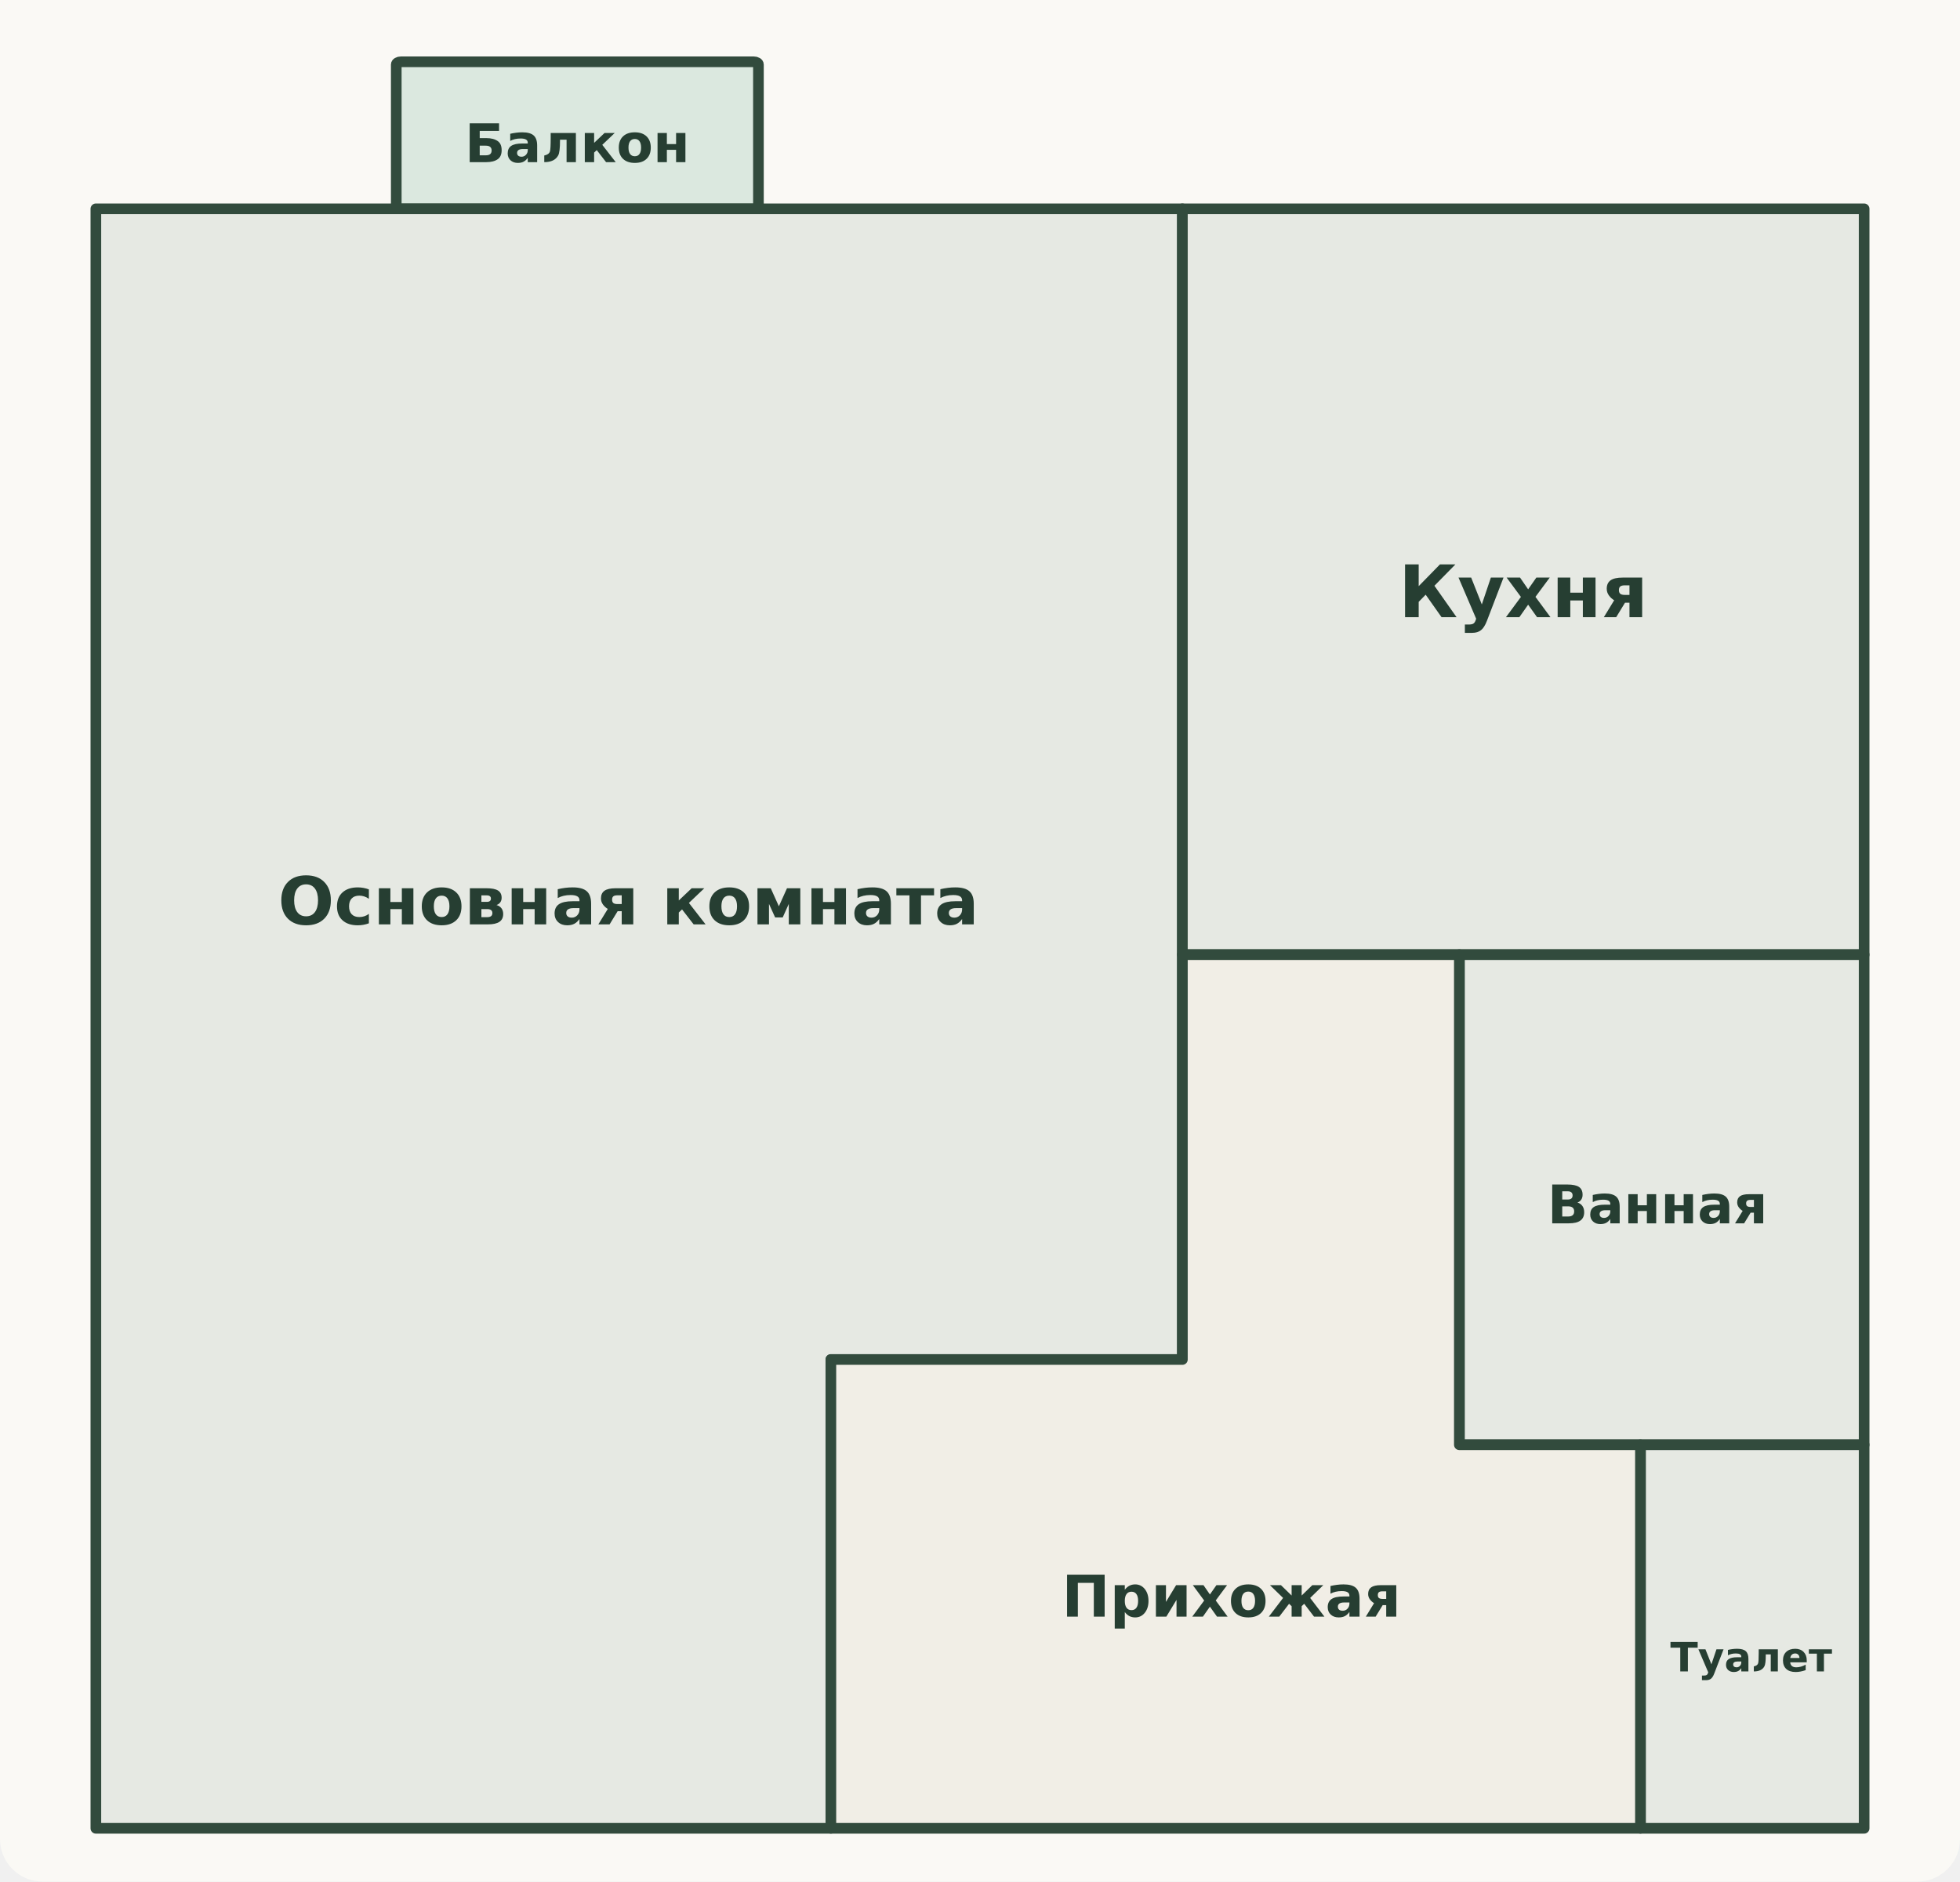
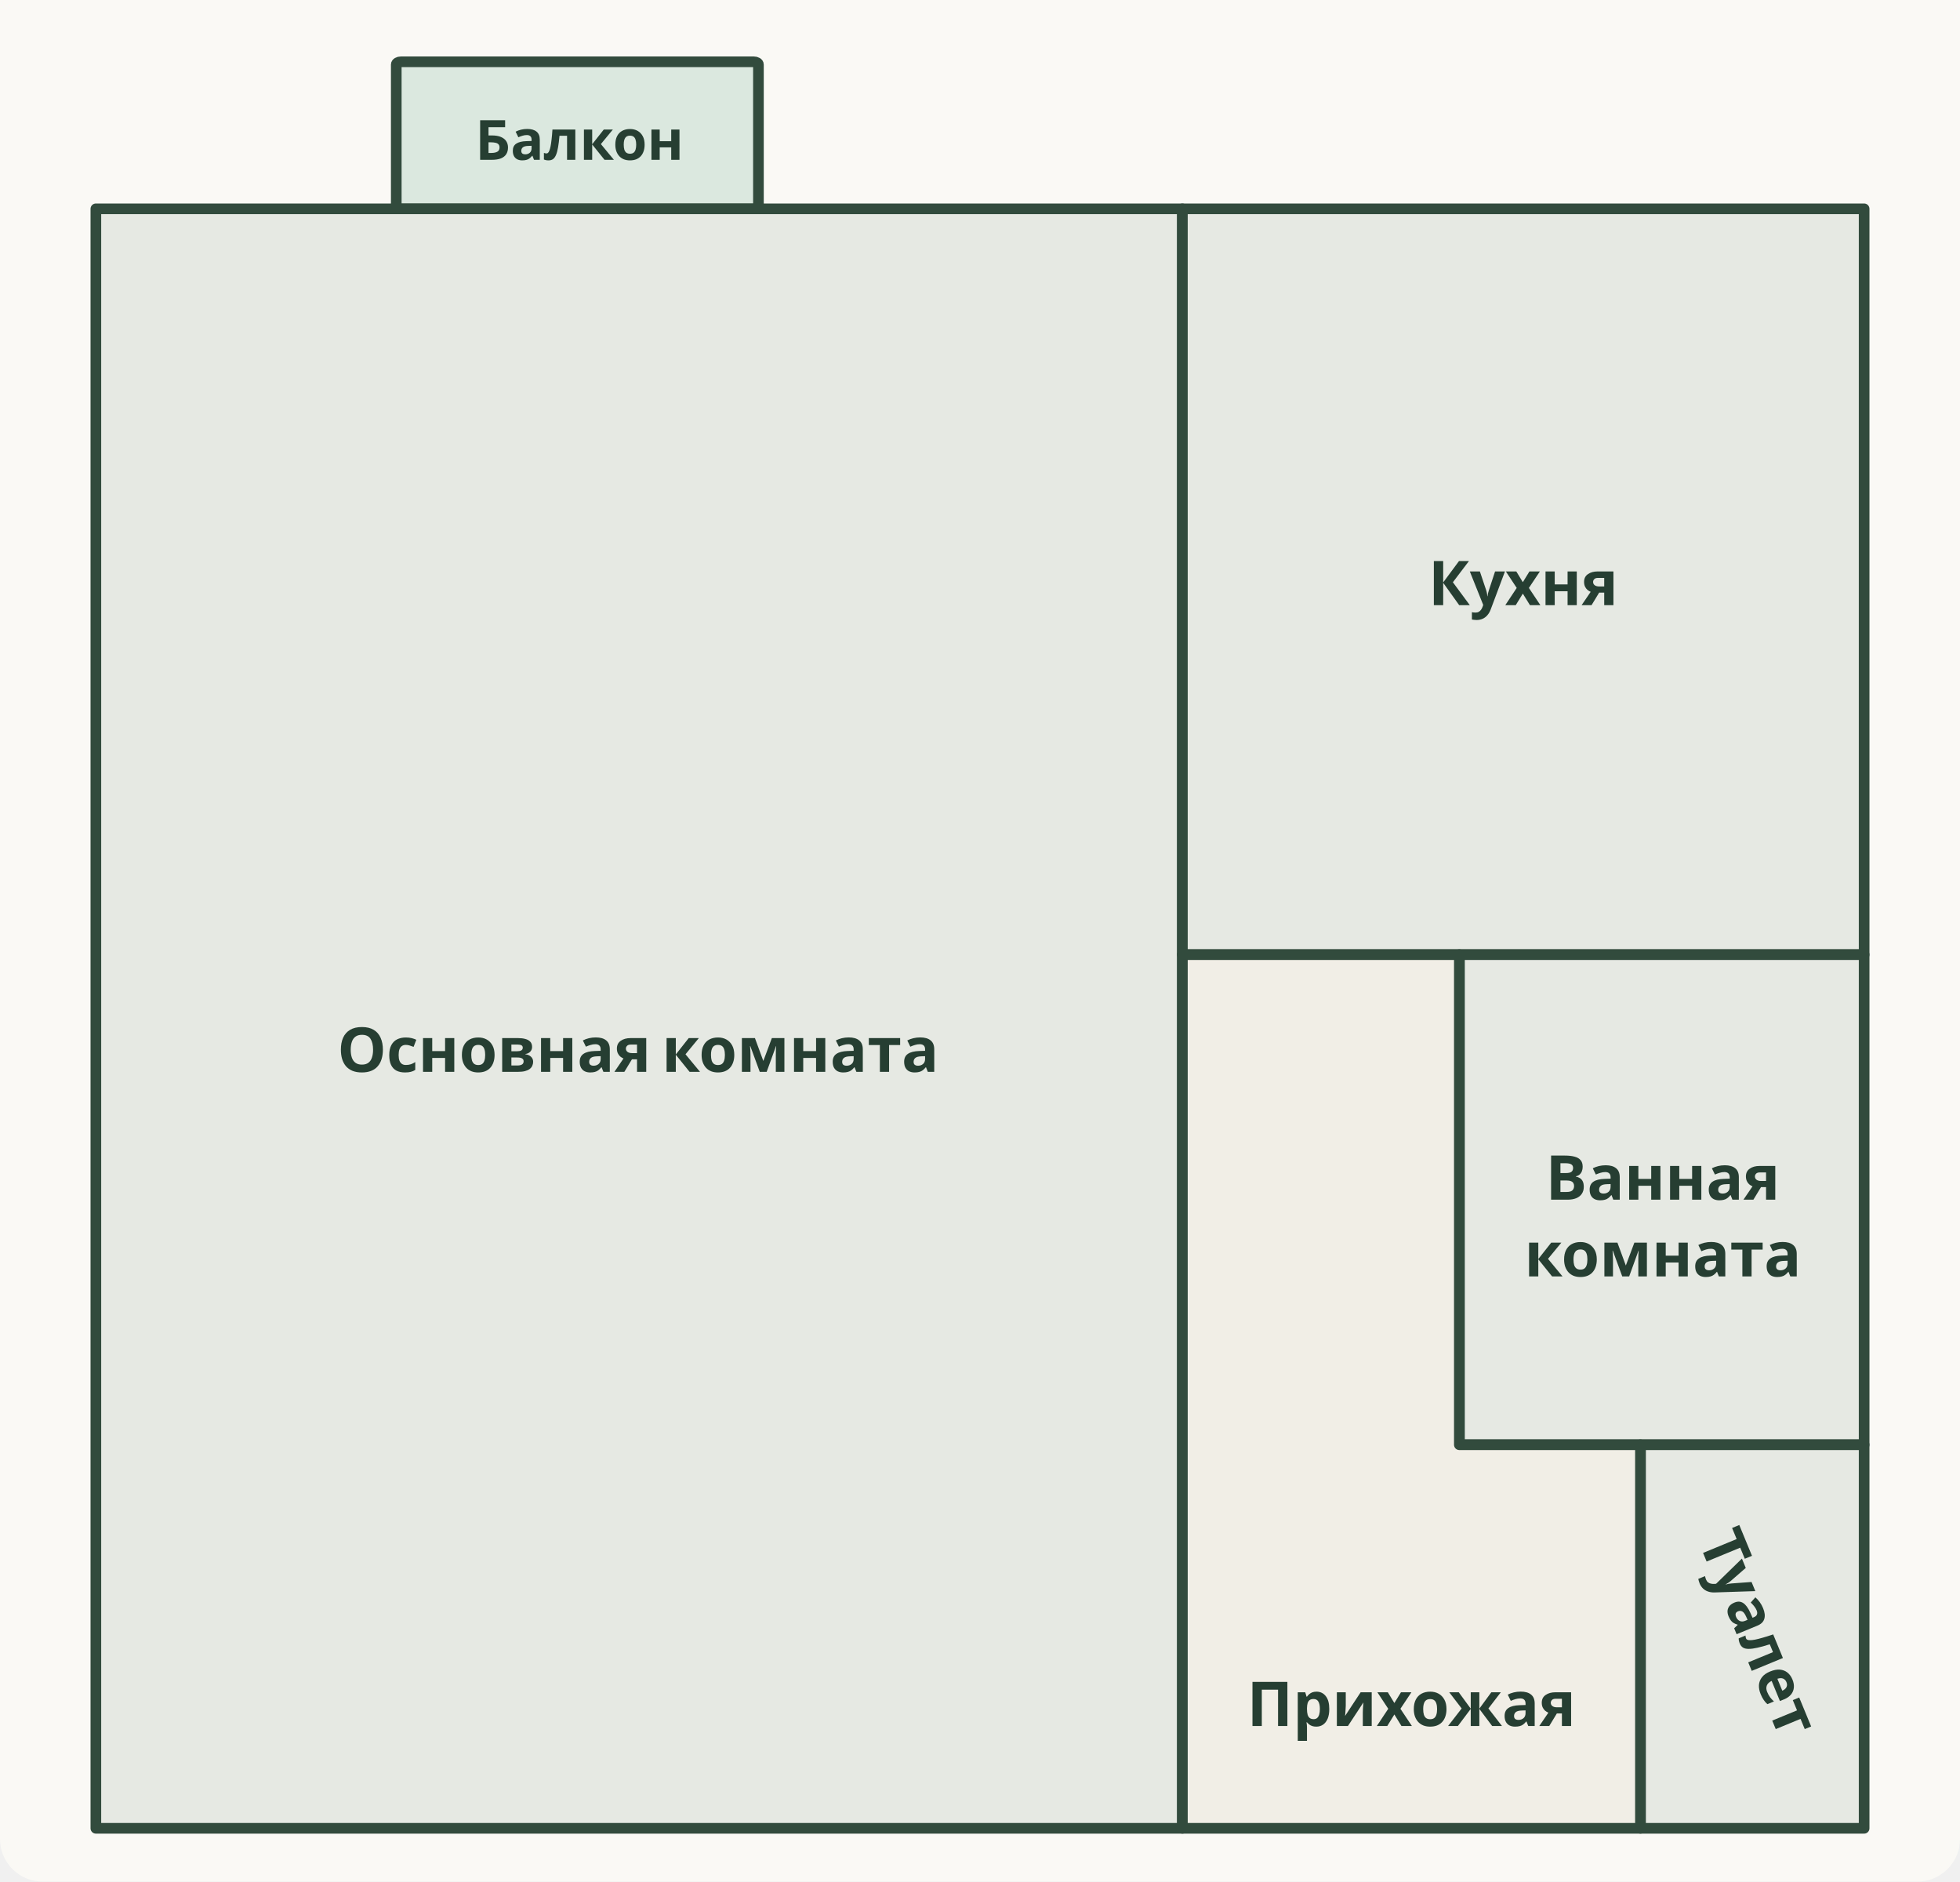
<svg xmlns="http://www.w3.org/2000/svg" width="920" height="883" viewBox="0 0 920 883" fill="none">
  <g clip-path="url(#clip0_58_666)">
    <path d="M900 -97H20C8.954 -97 0 -88.046 0 -77V863C0 874.046 8.954 883 20 883H900C911.046 883 920 874.046 920 863V-77C920 -88.046 911.046 -97 900 -97Z" fill="#FAF9F5" />
    <path d="M353.83 29H188.17C186.972 29 186 29.579 186 30.294V96.706C186 97.421 186.972 98 188.17 98H353.83C355.028 98 356 97.421 356 96.706V30.294C356 29.579 355.028 29 353.83 29Z" fill="#DBE8DF" stroke-width="5" stroke-linejoin="round" stroke="#324B3D" />
-     <path d="M45 98H555V638H390V858H45V98Z" fill="#E6E9E3" stroke-width="5" stroke-linejoin="round" stroke="#324B3D" />
+     <path d="M45 98H555V638V858C470 858 501 858 390 858H45V98Z" fill="#E6E9E3" stroke-width="5" stroke-linejoin="round" stroke="#324B3D" />
    <path d="M875 98H555V448H875V98Z" fill="#E6E9E3" stroke-width="5" stroke-linejoin="round" stroke="#324B3D" />
    <path d="M875 448H685V678H875V448Z" fill="#E6E9E3" stroke-width="5" stroke-linejoin="round" stroke="#324B3D" />
    <path d="M875 678H770V858H875V678Z" fill="#E6E9E3" stroke-width="5" stroke-linejoin="round" stroke="#324B3D" />
-     <path d="M390 858V638H555V448H685V678H770V858H390Z" fill="#F1EEE6" stroke-width="5" stroke-linejoin="round" stroke="#324B3D" />
-     <text x="271" y="69" text-anchor="middle" dominant-baseline="middle" font-family="DejaVu Sans, Arial, sans-serif" font-size="25" font-weight="600" fill="#263E32">Балкон</text>
-     <text x="295" y="425" text-anchor="middle" dominant-baseline="middle" font-family="DejaVu Sans, Arial, sans-serif" font-size="31" font-weight="600" fill="#263E32">Основная комната</text>
-     <text x="715" y="280" text-anchor="middle" dominant-baseline="middle" font-family="DejaVu Sans, Arial, sans-serif" font-size="34" font-weight="600" fill="#263E32">Кухня</text>
-     <text x="778" y="567" text-anchor="middle" dominant-baseline="middle" font-family="DejaVu Sans, Arial, sans-serif" font-size="25" font-weight="600" fill="#263E32">Ванная</text>
-     <text x="822" y="779" text-anchor="middle" dominant-baseline="middle" font-family="DejaVu Sans, Arial, sans-serif" font-size="19" font-weight="600" fill="#263E32">Туалет</text>
-     <text x="578" y="751" text-anchor="middle" dominant-baseline="middle" font-family="DejaVu Sans, Arial, sans-serif" font-size="27" font-weight="600" fill="#263E32">Прихожая</text>
+     <path d="M555 858V664V638V448H685V678H770V858H555Z" fill="#F1EEE6" stroke-width="5" stroke-linejoin="round" stroke="#324B3D" />
+     <path d="M225.374 75V56.436H237.1V59.686H229.3V63.56H230.86C232.611 63.56 234.041 63.803 235.15 64.288C236.277 64.773 237.109 65.441 237.646 66.29C238.184 67.139 238.452 68.11 238.452 69.202C238.452 70.415 238.184 71.455 237.646 72.322C237.109 73.189 236.277 73.856 235.15 74.324C234.024 74.775 232.568 75 230.782 75H225.374ZM230.626 71.776C231.822 71.776 232.758 71.585 233.434 71.204C234.128 70.823 234.474 70.155 234.474 69.202C234.474 68.543 234.301 68.041 233.954 67.694C233.625 67.347 233.148 67.113 232.524 66.992C231.918 66.853 231.181 66.784 230.314 66.784H229.3V71.776H230.626ZM247.466 60.518C249.373 60.518 250.829 60.934 251.834 61.766C252.857 62.581 253.368 63.837 253.368 65.536V75H250.664L249.91 73.076H249.806C249.408 73.579 248.992 73.995 248.558 74.324C248.142 74.653 247.657 74.887 247.102 75.026C246.565 75.182 245.898 75.26 245.1 75.26C244.268 75.26 243.514 75.104 242.838 74.792C242.18 74.463 241.66 73.969 241.278 73.31C240.897 72.634 240.706 71.785 240.706 70.762C240.706 69.254 241.235 68.145 242.292 67.434C243.35 66.706 244.936 66.307 247.05 66.238L249.52 66.16V65.536C249.52 64.791 249.321 64.245 248.922 63.898C248.541 63.551 248.004 63.378 247.31 63.378C246.617 63.378 245.941 63.482 245.282 63.69C244.624 63.881 243.965 64.123 243.306 64.418L242.032 61.792C242.795 61.393 243.636 61.081 244.554 60.856C245.49 60.631 246.461 60.518 247.466 60.518ZM248.012 68.474C246.764 68.509 245.898 68.734 245.412 69.15C244.927 69.566 244.684 70.112 244.684 70.788C244.684 71.377 244.858 71.802 245.204 72.062C245.551 72.305 246.002 72.426 246.556 72.426C247.388 72.426 248.09 72.183 248.662 71.698C249.234 71.195 249.52 70.493 249.52 69.592V68.422L248.012 68.474ZM270.048 75H266.174V63.716H262.612C262.438 65.796 262.222 67.573 261.962 69.046C261.719 70.502 261.407 71.689 261.026 72.608C260.662 73.527 260.194 74.203 259.622 74.636C259.05 75.052 258.348 75.26 257.516 75.26C257.065 75.26 256.658 75.225 256.294 75.156C255.93 75.087 255.6 74.983 255.306 74.844V71.75C255.496 71.819 255.696 71.88 255.904 71.932C256.112 71.984 256.328 72.01 256.554 72.01C256.796 72.01 257.022 71.915 257.23 71.724C257.455 71.533 257.663 71.195 257.854 70.71C258.062 70.225 258.252 69.557 258.426 68.708C258.599 67.859 258.755 66.793 258.894 65.51C259.05 64.21 259.188 62.641 259.31 60.804H270.048V75ZM283.399 60.804H287.663L282.047 67.616L288.157 75H283.763L277.965 67.798V75H274.091V60.804H277.965V67.694L283.399 60.804ZM302.577 67.876C302.577 69.055 302.413 70.103 302.083 71.022C301.771 71.941 301.312 72.721 300.705 73.362C300.116 73.986 299.397 74.463 298.547 74.792C297.698 75.104 296.736 75.26 295.661 75.26C294.673 75.26 293.755 75.104 292.905 74.792C292.073 74.463 291.354 73.986 290.747 73.362C290.141 72.721 289.664 71.941 289.317 71.022C288.988 70.103 288.823 69.055 288.823 67.876C288.823 66.299 289.101 64.973 289.655 63.898C290.21 62.806 291.007 61.974 292.047 61.402C293.087 60.83 294.318 60.544 295.739 60.544C297.074 60.544 298.253 60.83 299.275 61.402C300.298 61.974 301.104 62.806 301.693 63.898C302.283 64.973 302.577 66.299 302.577 67.876ZM292.775 67.876C292.775 68.812 292.871 69.601 293.061 70.242C293.269 70.866 293.59 71.343 294.023 71.672C294.457 71.984 295.02 72.14 295.713 72.14C296.407 72.14 296.961 71.984 297.377 71.672C297.811 71.343 298.123 70.866 298.313 70.242C298.521 69.601 298.625 68.812 298.625 67.876C298.625 66.94 298.521 66.16 298.313 65.536C298.123 64.912 297.811 64.444 297.377 64.132C296.944 63.82 296.381 63.664 295.687 63.664C294.665 63.664 293.919 64.019 293.451 64.73C293.001 65.423 292.775 66.472 292.775 67.876ZM309.653 60.804V66.264H315.061V60.804H318.935V75H315.061V69.15H309.653V75H305.779V60.804H309.653Z" fill="#263E32" />
+     <path d="M179.725 492.618C179.725 494.223 179.522 495.682 179.116 496.997C178.73 498.292 178.13 499.414 177.318 500.361C176.526 501.308 175.501 502.033 174.244 502.536C173.007 503.039 171.547 503.29 169.865 503.29C168.183 503.29 166.714 503.039 165.457 502.536C164.22 502.014 163.195 501.289 162.383 500.361C161.591 499.414 160.991 498.283 160.585 496.968C160.199 495.653 160.005 494.194 160.005 492.589C160.005 490.443 160.353 488.577 161.049 486.992C161.765 485.407 162.847 484.179 164.297 483.309C165.767 482.42 167.632 481.975 169.894 481.975C172.137 481.975 173.983 482.42 175.433 483.309C176.883 484.179 177.956 485.416 178.652 487.021C179.368 488.606 179.725 490.472 179.725 492.618ZM164.616 492.618C164.616 494.068 164.8 495.315 165.167 496.359C165.535 497.403 166.105 498.205 166.878 498.766C167.652 499.327 168.647 499.607 169.865 499.607C171.122 499.607 172.127 499.327 172.881 498.766C173.655 498.205 174.215 497.403 174.563 496.359C174.931 495.315 175.114 494.068 175.114 492.618C175.114 490.433 174.708 488.722 173.896 487.485C173.084 486.248 171.75 485.629 169.894 485.629C168.657 485.629 167.652 485.909 166.878 486.47C166.105 487.031 165.535 487.833 165.167 488.877C164.8 489.921 164.616 491.168 164.616 492.618ZM190.104 503.29C188.538 503.29 187.204 503.01 186.102 502.449C185 501.869 184.159 500.98 183.579 499.781C182.999 498.582 182.709 497.045 182.709 495.17C182.709 493.237 183.038 491.661 183.695 490.443C184.353 489.225 185.261 488.326 186.421 487.746C187.601 487.166 188.954 486.876 190.481 486.876C191.564 486.876 192.502 486.982 193.294 487.195C194.106 487.408 194.812 487.659 195.411 487.949L194.135 491.284C193.459 491.013 192.821 490.791 192.221 490.617C191.641 490.443 191.061 490.356 190.481 490.356C189.727 490.356 189.099 490.54 188.596 490.907C188.094 491.255 187.717 491.787 187.465 492.502C187.233 493.198 187.117 494.078 187.117 495.141C187.117 496.185 187.243 497.055 187.494 497.751C187.765 498.428 188.152 498.94 188.654 499.288C189.157 499.617 189.766 499.781 190.481 499.781C191.39 499.781 192.192 499.665 192.888 499.433C193.584 499.182 194.261 498.843 194.918 498.418V502.101C194.261 502.526 193.565 502.826 192.83 503C192.115 503.193 191.206 503.29 190.104 503.29ZM202.884 487.166V493.256H208.916V487.166H213.237V503H208.916V496.475H202.884V503H198.563V487.166H202.884ZM232.148 495.054C232.148 496.369 231.964 497.538 231.597 498.563C231.249 499.588 230.737 500.458 230.06 501.173C229.403 501.869 228.6 502.401 227.653 502.768C226.706 503.116 225.633 503.29 224.434 503.29C223.332 503.29 222.307 503.116 221.36 502.768C220.432 502.401 219.63 501.869 218.953 501.173C218.276 500.458 217.745 499.588 217.358 498.563C216.991 497.538 216.807 496.369 216.807 495.054C216.807 493.295 217.116 491.816 217.735 490.617C218.354 489.399 219.243 488.471 220.403 487.833C221.563 487.195 222.936 486.876 224.521 486.876C226.01 486.876 227.324 487.195 228.465 487.833C229.606 488.471 230.505 489.399 231.162 490.617C231.819 491.816 232.148 493.295 232.148 495.054ZM221.215 495.054C221.215 496.098 221.321 496.978 221.534 497.693C221.766 498.389 222.124 498.921 222.607 499.288C223.09 499.636 223.719 499.81 224.492 499.81C225.265 499.81 225.884 499.636 226.348 499.288C226.831 498.921 227.179 498.389 227.392 497.693C227.624 496.978 227.74 496.098 227.74 495.054C227.74 494.01 227.624 493.14 227.392 492.444C227.179 491.748 226.831 491.226 226.348 490.878C225.865 490.53 225.236 490.356 224.463 490.356C223.322 490.356 222.491 490.752 221.969 491.545C221.466 492.318 221.215 493.488 221.215 495.054ZM249.755 491.313C249.755 492.164 249.484 492.889 248.943 493.488C248.421 494.087 247.638 494.474 246.594 494.648V494.764C247.696 494.899 248.576 495.276 249.233 495.895C249.91 496.514 250.248 497.306 250.248 498.273C250.248 498.95 250.113 499.578 249.842 500.158C249.591 500.738 249.185 501.241 248.624 501.666C248.063 502.091 247.338 502.42 246.449 502.652C245.579 502.884 244.516 503 243.259 503H235.719V487.166H243.259C244.496 487.166 245.598 487.301 246.565 487.572C247.551 487.823 248.324 488.249 248.885 488.848C249.465 489.447 249.755 490.269 249.755 491.313ZM245.782 498.041C245.782 497.422 245.54 496.978 245.057 496.707C244.574 496.417 243.849 496.272 242.882 496.272H240.04V500.013H242.969C243.781 500.013 244.448 499.868 244.97 499.578C245.511 499.269 245.782 498.756 245.782 498.041ZM245.376 491.661C245.376 491.158 245.183 490.791 244.796 490.559C244.409 490.327 243.839 490.211 243.085 490.211H240.04V493.343H242.592C243.501 493.343 244.187 493.217 244.651 492.966C245.134 492.695 245.376 492.26 245.376 491.661ZM258.278 487.166V493.256H264.31V487.166H268.631V503H264.31V496.475H258.278V503H253.957V487.166H258.278ZM279.654 486.847C281.781 486.847 283.405 487.311 284.526 488.239C285.667 489.148 286.237 490.549 286.237 492.444V503H283.221L282.38 500.854H282.264C281.82 501.415 281.356 501.879 280.872 502.246C280.408 502.613 279.867 502.874 279.248 503.029C278.649 503.203 277.905 503.29 277.015 503.29C276.087 503.29 275.246 503.116 274.492 502.768C273.758 502.401 273.178 501.85 272.752 501.115C272.327 500.361 272.114 499.414 272.114 498.273C272.114 496.591 272.704 495.354 273.883 494.561C275.063 493.749 276.832 493.304 279.19 493.227L281.945 493.14V492.444C281.945 491.613 281.723 491.004 281.278 490.617C280.853 490.23 280.254 490.037 279.48 490.037C278.707 490.037 277.953 490.153 277.218 490.385C276.484 490.598 275.749 490.868 275.014 491.197L273.593 488.268C274.444 487.823 275.382 487.475 276.406 487.224C277.45 486.973 278.533 486.847 279.654 486.847ZM280.263 495.721C278.871 495.76 277.905 496.011 277.363 496.475C276.822 496.939 276.551 497.548 276.551 498.302C276.551 498.959 276.745 499.433 277.131 499.723C277.518 499.994 278.021 500.129 278.639 500.129C279.567 500.129 280.35 499.858 280.988 499.317C281.626 498.756 281.945 497.973 281.945 496.968V495.663L280.263 495.721ZM293.067 503H288.398L292.661 496.736C292.12 496.504 291.608 496.195 291.124 495.808C290.66 495.402 290.283 494.89 289.993 494.271C289.703 493.652 289.558 492.918 289.558 492.067C289.558 490.482 290.158 489.273 291.356 488.442C292.555 487.591 294.092 487.166 295.967 487.166H303.333V503H299.012V497.113H296.634L293.067 503ZM293.792 492.096C293.792 492.753 294.053 493.275 294.575 493.662C295.097 494.029 295.774 494.213 296.605 494.213H299.012V490.211H296.054C295.281 490.211 294.711 490.404 294.343 490.791C293.976 491.158 293.792 491.593 293.792 492.096ZM323.274 487.166H328.03L321.766 494.764L328.581 503H323.68L317.213 494.967V503H312.892V487.166H317.213V494.851L323.274 487.166ZM344.665 495.054C344.665 496.369 344.481 497.538 344.114 498.563C343.766 499.588 343.253 500.458 342.577 501.173C341.919 501.869 341.117 502.401 340.17 502.768C339.222 503.116 338.149 503.29 336.951 503.29C335.849 503.29 334.824 503.116 333.877 502.768C332.949 502.401 332.146 501.869 331.47 501.173C330.793 500.458 330.261 499.588 329.875 498.563C329.507 497.538 329.324 496.369 329.324 495.054C329.324 493.295 329.633 491.816 330.252 490.617C330.87 489.399 331.76 488.471 332.92 487.833C334.08 487.195 335.452 486.876 337.038 486.876C338.526 486.876 339.841 487.195 340.982 487.833C342.122 488.471 343.021 489.399 343.679 490.617C344.336 491.816 344.665 493.295 344.665 495.054ZM333.732 495.054C333.732 496.098 333.838 496.978 334.051 497.693C334.283 498.389 334.64 498.921 335.124 499.288C335.607 499.636 336.235 499.81 337.009 499.81C337.782 499.81 338.401 499.636 338.865 499.288C339.348 498.921 339.696 498.389 339.909 497.693C340.141 496.978 340.257 496.098 340.257 495.054C340.257 494.01 340.141 493.14 339.909 492.444C339.696 491.748 339.348 491.226 338.865 490.878C338.381 490.53 337.753 490.356 336.98 490.356C335.839 490.356 335.008 490.752 334.486 491.545C333.983 492.318 333.732 493.488 333.732 495.054ZM368.188 487.166V503H364.157V495.228C364.157 494.455 364.166 493.701 364.186 492.966C364.224 492.231 364.273 491.555 364.331 490.936H364.244L359.865 503H356.617L352.18 490.907H352.064C352.141 491.545 352.189 492.231 352.209 492.966C352.247 493.681 352.267 494.474 352.267 495.344V503H348.236V487.166H354.355L358.299 497.896L362.301 487.166H368.188ZM377.025 487.166V493.256H383.057V487.166H387.378V503H383.057V496.475H377.025V503H372.704V487.166H377.025ZM398.402 486.847C400.528 486.847 402.152 487.311 403.274 488.239C404.414 489.148 404.985 490.549 404.985 492.444V503H401.969L401.128 500.854H401.012C400.567 501.415 400.103 501.879 399.62 502.246C399.156 502.613 398.614 502.874 397.996 503.029C397.396 503.203 396.652 503.29 395.763 503.29C394.835 503.29 393.994 503.116 393.24 502.768C392.505 502.401 391.925 501.85 391.5 501.115C391.074 500.361 390.862 499.414 390.862 498.273C390.862 496.591 391.451 495.354 392.631 494.561C393.81 493.749 395.579 493.304 397.938 493.227L400.693 493.14V492.444C400.693 491.613 400.47 491.004 400.026 490.617C399.6 490.23 399.001 490.037 398.228 490.037C397.454 490.037 396.7 490.153 395.966 490.385C395.231 490.598 394.496 490.868 393.762 491.197L392.341 488.268C393.191 487.823 394.129 487.475 395.154 487.224C396.198 486.973 397.28 486.847 398.402 486.847ZM399.011 495.721C397.619 495.76 396.652 496.011 396.111 496.475C395.569 496.939 395.299 497.548 395.299 498.302C395.299 498.959 395.492 499.433 395.879 499.723C396.265 499.994 396.768 500.129 397.387 500.129C398.315 500.129 399.098 499.858 399.736 499.317C400.374 498.756 400.693 497.973 400.693 496.968V495.663L399.011 495.721ZM422.516 490.414H417.324V503H413.004V490.414H407.813V487.166H422.516V490.414ZM431.933 486.847C434.059 486.847 435.683 487.311 436.805 488.239C437.945 489.148 438.516 490.549 438.516 492.444V503H435.5L434.659 500.854H434.543C434.098 501.415 433.634 501.879 433.151 502.246C432.687 502.613 432.145 502.874 431.527 503.029C430.927 503.203 430.183 503.29 429.294 503.29C428.366 503.29 427.525 503.116 426.771 502.768C426.036 502.401 425.456 501.85 425.031 501.115C424.605 500.361 424.393 499.414 424.393 498.273C424.393 496.591 424.982 495.354 426.162 494.561C427.341 493.749 429.11 493.304 431.469 493.227L434.224 493.14V492.444C434.224 491.613 434.001 491.004 433.557 490.617C433.131 490.23 432.532 490.037 431.759 490.037C430.985 490.037 430.231 490.153 429.497 490.385C428.762 490.598 428.027 490.868 427.293 491.197L425.872 488.268C426.722 487.823 427.66 487.475 428.685 487.224C429.729 486.973 430.811 486.847 431.933 486.847ZM432.542 495.721C431.15 495.76 430.183 496.011 429.642 496.475C429.1 496.939 428.83 497.548 428.83 498.302C428.83 498.959 429.023 499.433 429.41 499.723C429.796 499.994 430.299 500.129 430.918 500.129C431.846 500.129 432.629 499.858 433.267 499.317C433.905 498.756 434.224 497.973 434.224 496.968V495.663L432.542 495.721Z" fill="#263E32" />
+     <path d="M689.912 284H684.924L677.413 273.502V284H673.034V263.294H677.413V273.328L684.837 263.294H689.506L681.966 273.241L689.912 284ZM689.908 268.166H694.635L697.622 277.069C697.719 277.359 697.796 277.649 697.854 277.939C697.932 278.229 697.99 278.529 698.028 278.838C698.086 279.147 698.125 279.476 698.144 279.824H698.231C698.289 279.321 698.367 278.848 698.463 278.403C698.579 277.939 698.705 277.494 698.84 277.069L701.769 268.166H706.409L699.71 286.03C699.304 287.113 698.773 288.021 698.115 288.756C697.477 289.491 696.733 290.042 695.882 290.409C695.032 290.776 694.104 290.96 693.098 290.96C692.615 290.96 692.19 290.931 691.822 290.873C691.474 290.834 691.165 290.786 690.894 290.728V287.306C691.107 287.345 691.358 287.383 691.648 287.422C691.958 287.461 692.277 287.48 692.605 287.48C693.205 287.48 693.717 287.354 694.142 287.103C694.587 286.852 694.954 286.504 695.244 286.059C695.534 285.634 695.766 285.17 695.94 284.667L696.201 283.884L689.908 268.166ZM711.929 275.909L706.825 268.166H711.726L714.8 273.212L717.903 268.166H722.804L717.642 275.909L723.036 284H718.135L714.8 278.577L711.465 284H706.564L711.929 275.909ZM729.768 268.166V274.256H735.8V268.166H740.121V284H735.8V277.475H729.768V284H725.447V268.166H729.768ZM747.055 284H742.386L746.649 277.736C746.107 277.504 745.595 277.195 745.112 276.808C744.648 276.402 744.271 275.89 743.981 275.271C743.691 274.652 743.546 273.918 743.546 273.067C743.546 271.482 744.145 270.273 745.344 269.442C746.542 268.591 748.079 268.166 749.955 268.166H757.321V284H753V278.113H750.622L747.055 284ZM747.78 273.096C747.78 273.753 748.041 274.275 748.563 274.662C749.085 275.029 749.761 275.213 750.593 275.213H753V271.211H750.042C749.268 271.211 748.698 271.404 748.331 271.791C747.963 272.158 747.78 272.593 747.78 273.096Z" fill="#263E32" />
+     <path d="M734.507 542.294C736.344 542.294 737.881 542.468 739.118 542.816C740.375 543.145 741.313 543.696 741.931 544.469C742.569 545.223 742.888 546.248 742.888 547.543C742.888 548.316 742.763 549.022 742.511 549.66C742.26 550.298 741.893 550.82 741.409 551.226C740.945 551.632 740.375 551.893 739.698 552.009V552.154C740.394 552.289 741.023 552.531 741.583 552.879C742.144 553.227 742.589 553.73 742.917 554.387C743.246 555.044 743.41 555.914 743.41 556.997C743.41 558.254 743.101 559.336 742.482 560.245C741.883 561.134 741.013 561.821 739.872 562.304C738.732 562.768 737.378 563 735.812 563H728.069V542.294H734.507ZM735 550.501C736.276 550.501 737.156 550.298 737.639 549.892C738.142 549.486 738.393 548.896 738.393 548.123C738.393 547.33 738.103 546.76 737.523 546.412C736.943 546.064 736.025 545.89 734.768 545.89H732.448V550.501H735ZM732.448 553.981V559.375H735.319C736.634 559.375 737.552 559.124 738.074 558.621C738.596 558.099 738.857 557.413 738.857 556.562C738.857 556.04 738.741 555.586 738.509 555.199C738.297 554.812 737.92 554.513 737.378 554.3C736.837 554.087 736.102 553.981 735.174 553.981H732.448ZM753.702 546.847C755.829 546.847 757.453 547.311 758.574 548.239C759.715 549.148 760.285 550.549 760.285 552.444V563H757.269L756.428 560.854H756.312C755.867 561.415 755.403 561.879 754.92 562.246C754.456 562.613 753.915 562.874 753.296 563.029C752.697 563.203 751.952 563.29 751.063 563.29C750.135 563.29 749.294 563.116 748.54 562.768C747.805 562.401 747.225 561.85 746.8 561.115C746.375 560.361 746.162 559.414 746.162 558.273C746.162 556.591 746.752 555.354 747.931 554.561C749.11 553.749 750.879 553.304 753.238 553.227L755.993 553.14V552.444C755.993 551.613 755.771 551.004 755.326 550.617C754.901 550.23 754.301 550.037 753.528 550.037C752.755 550.037 752.001 550.153 751.266 550.385C750.531 550.598 749.797 550.868 749.062 551.197L747.641 548.268C748.492 547.823 749.429 547.475 750.454 547.224C751.498 546.973 752.581 546.847 753.702 546.847ZM754.311 555.721C752.919 555.76 751.952 556.011 751.411 556.475C750.87 556.939 750.599 557.548 750.599 558.302C750.599 558.959 750.792 559.433 751.179 559.723C751.566 559.994 752.068 560.129 752.687 560.129C753.615 560.129 754.398 559.858 755.036 559.317C755.674 558.756 755.993 557.973 755.993 556.968V555.663L754.311 555.721ZM769.029 547.166V553.256H775.061V547.166H779.382V563H775.061V556.475H769.029V563H764.708V547.166H769.029ZM788.23 547.166V553.256H794.262V547.166H798.583V563H794.262V556.475H788.23V563H783.909V547.166H788.23ZM809.606 546.847C811.733 546.847 813.357 547.311 814.478 548.239C815.619 549.148 816.189 550.549 816.189 552.444V563H813.173L812.332 560.854H812.216C811.771 561.415 811.307 561.879 810.824 562.246C810.36 562.613 809.819 562.874 809.2 563.029C808.601 563.203 807.856 563.29 806.967 563.29C806.039 563.29 805.198 563.116 804.444 562.768C803.709 562.401 803.129 561.85 802.704 561.115C802.279 560.361 802.066 559.414 802.066 558.273C802.066 556.591 802.656 555.354 803.835 554.561C805.014 553.749 806.783 553.304 809.142 553.227L811.897 553.14V552.444C811.897 551.613 811.675 551.004 811.23 550.617C810.805 550.23 810.205 550.037 809.432 550.037C808.659 550.037 807.905 550.153 807.17 550.385C806.435 550.598 805.701 550.868 804.966 551.197L803.545 548.268C804.396 547.823 805.333 547.475 806.358 547.224C807.402 546.973 808.485 546.847 809.606 546.847ZM810.215 555.721C808.823 555.76 807.856 556.011 807.315 556.475C806.774 556.939 806.503 557.548 806.503 558.302C806.503 558.959 806.696 559.433 807.083 559.723C807.47 559.994 807.972 560.129 808.591 560.129C809.519 560.129 810.302 559.858 810.94 559.317C811.578 558.756 811.897 557.973 811.897 556.968V555.663L810.215 555.721ZM823.019 563H818.35L822.613 556.736C822.072 556.504 821.559 556.195 821.076 555.808C820.612 555.402 820.235 554.89 819.945 554.271C819.655 553.652 819.51 552.918 819.51 552.067C819.51 550.482 820.109 549.273 821.308 548.442C822.507 547.591 824.044 547.166 825.919 547.166H833.285V563H828.964V557.113H826.586L823.019 563ZM823.744 552.096C823.744 552.753 824.005 553.275 824.527 553.662C825.049 554.029 825.726 554.213 826.557 554.213H828.964V550.211H826.006C825.233 550.211 824.662 550.404 824.295 550.791C823.928 551.158 823.744 551.593 823.744 552.096ZM728.121 583.166H732.877L726.613 590.764L733.428 599H728.527L722.06 590.967V599H717.739V583.166H722.06V590.851L728.121 583.166ZM749.511 591.054C749.511 592.369 749.328 593.538 748.96 594.563C748.612 595.588 748.1 596.458 747.423 597.173C746.766 597.869 745.964 598.401 745.016 598.768C744.069 599.116 742.996 599.29 741.797 599.29C740.695 599.29 739.671 599.116 738.723 598.768C737.795 598.401 736.993 597.869 736.316 597.173C735.64 596.458 735.108 595.588 734.721 594.563C734.354 593.538 734.17 592.369 734.17 591.054C734.17 589.295 734.48 587.816 735.098 586.617C735.717 585.399 736.606 584.471 737.766 583.833C738.926 583.195 740.299 582.876 741.884 582.876C743.373 582.876 744.688 583.195 745.828 583.833C746.969 584.471 747.868 585.399 748.525 586.617C749.183 587.816 749.511 589.295 749.511 591.054ZM738.578 591.054C738.578 592.098 738.685 592.978 738.897 593.693C739.129 594.389 739.487 594.921 739.97 595.288C740.454 595.636 741.082 595.81 741.855 595.81C742.629 595.81 743.247 595.636 743.711 595.288C744.195 594.921 744.543 594.389 744.755 593.693C744.987 592.978 745.103 592.098 745.103 591.054C745.103 590.01 744.987 589.14 744.755 588.444C744.543 587.748 744.195 587.226 743.711 586.878C743.228 586.53 742.6 586.356 741.826 586.356C740.686 586.356 739.854 586.752 739.332 587.545C738.83 588.318 738.578 589.488 738.578 591.054ZM773.034 583.166V599H769.003V591.228C769.003 590.455 769.013 589.701 769.032 588.966C769.071 588.231 769.119 587.555 769.177 586.936H769.09L764.711 599H761.463L757.026 586.907H756.91C756.988 587.545 757.036 588.231 757.055 588.966C757.094 589.681 757.113 590.474 757.113 591.344V599H753.082V583.166H759.201L763.145 593.896L767.147 583.166H773.034ZM781.872 583.166V589.256H787.904V583.166H792.225V599H787.904V592.475H781.872V599H777.551V583.166H781.872ZM803.248 582.847C805.375 582.847 806.999 583.311 808.12 584.239C809.261 585.148 809.831 586.549 809.831 588.444V599H806.815L805.974 596.854H805.858C805.414 597.415 804.95 597.879 804.466 598.246C804.002 598.613 803.461 598.874 802.842 599.029C802.243 599.203 801.499 599.29 800.609 599.29C799.681 599.29 798.84 599.116 798.086 598.768C797.352 598.401 796.772 597.85 796.346 597.115C795.921 596.361 795.708 595.414 795.708 594.273C795.708 592.591 796.298 591.354 797.477 590.561C798.657 589.749 800.426 589.304 802.784 589.227L805.539 589.14V588.444C805.539 587.613 805.317 587.004 804.872 586.617C804.447 586.23 803.848 586.037 803.074 586.037C802.301 586.037 801.547 586.153 800.812 586.385C800.078 586.598 799.343 586.868 798.608 587.197L797.187 584.268C798.038 583.823 798.976 583.475 800 583.224C801.044 582.973 802.127 582.847 803.248 582.847ZM803.857 591.721C802.465 591.76 801.499 592.011 800.957 592.475C800.416 592.939 800.145 593.548 800.145 594.302C800.145 594.959 800.339 595.433 800.725 595.723C801.112 595.994 801.615 596.129 802.233 596.129C803.161 596.129 803.944 595.858 804.582 595.317C805.22 594.756 805.539 593.973 805.539 592.968V591.663L803.857 591.721ZM827.362 586.414H822.171V599H817.85V586.414H812.659V583.166H827.362V586.414ZM836.779 582.847C838.906 582.847 840.53 583.311 841.651 584.239C842.792 585.148 843.362 586.549 843.362 588.444V599H840.346L839.505 596.854H839.389C838.945 597.415 838.481 597.879 837.997 598.246C837.533 598.613 836.992 598.874 836.373 599.029C835.774 599.203 835.03 599.29 834.14 599.29C833.212 599.29 832.371 599.116 831.617 598.768C830.883 598.401 830.303 597.85 829.877 597.115C829.452 596.361 829.239 595.414 829.239 594.273C829.239 592.591 829.829 591.354 831.008 590.561C832.188 589.749 833.957 589.304 836.315 589.227L839.07 589.14V588.444C839.07 587.613 838.848 587.004 838.403 586.617C837.978 586.23 837.379 586.037 836.605 586.037C835.832 586.037 835.078 586.153 834.343 586.385C833.609 586.598 832.874 586.868 832.139 587.197L830.718 584.268C831.569 583.823 832.507 583.475 833.531 583.224C834.575 582.973 835.658 582.847 836.779 582.847ZM837.388 591.721C835.996 591.76 835.03 592.011 834.488 592.475C833.947 592.939 833.676 593.548 833.676 594.302C833.676 594.959 833.87 595.433 834.256 595.723C834.643 595.994 835.146 596.129 835.764 596.129C836.692 596.129 837.475 595.858 838.113 595.317C838.751 594.756 839.07 593.973 839.07 592.968V591.663L837.388 591.721Z" fill="#263E32" />
+     <path d="M801.072 732.812L799.402 728.764L815.166 722.261L813.02 717.06L816.398 715.667L822.359 730.116L818.981 731.51L816.836 726.309L801.072 732.812ZM817.635 731.44L819.438 735.81L812.347 741.966C812.115 742.166 811.877 742.348 811.631 742.512C811.392 742.694 811.137 742.862 810.866 743.016C810.602 743.188 810.313 743.349 809.999 743.499L810.032 743.58C810.519 743.442 810.986 743.333 811.434 743.252C811.907 743.183 812.366 743.129 812.811 743.092L822.158 742.404L823.928 746.694L804.859 747.314C803.703 747.351 802.661 747.206 801.731 746.879C800.808 746.569 800.015 746.091 799.351 745.445C798.687 744.799 798.164 744.011 797.78 743.082C797.596 742.635 797.46 742.231 797.374 741.869C797.277 741.533 797.204 741.228 797.154 740.956L800.317 739.651C800.363 739.862 800.423 740.109 800.498 740.392C800.58 740.693 800.684 740.995 800.809 741.299C801.038 741.853 801.349 742.279 801.744 742.576C802.146 742.891 802.607 743.098 803.129 743.196C803.633 743.302 804.15 743.34 804.681 743.309L805.505 743.252L817.635 731.44ZM827.566 754.677C828.378 756.643 828.568 758.321 828.138 759.712C827.733 761.113 826.655 762.175 824.903 762.897L815.145 766.923L813.995 764.135L815.658 762.539L815.613 762.432C814.926 762.234 814.32 761.983 813.796 761.676C813.279 761.387 812.832 760.986 812.453 760.473C812.063 759.985 811.699 759.331 811.36 758.508C811.006 757.651 810.846 756.807 810.88 755.977C810.94 755.158 811.228 754.412 811.745 753.738C812.279 753.057 813.074 752.5 814.128 752.065C815.683 751.423 817.052 751.496 818.235 752.284C819.435 753.065 820.521 754.53 821.492 756.681L822.623 759.195L823.266 758.929C824.035 758.612 824.513 758.175 824.701 757.616C824.896 757.075 824.846 756.448 824.551 755.733C824.256 755.018 823.862 754.365 823.367 753.775C822.89 753.176 822.36 752.601 821.776 752.047L823.941 749.616C824.677 750.233 825.356 750.967 825.979 751.818C826.61 752.688 827.139 753.641 827.566 754.677ZM819.595 758.624C819.029 757.352 818.428 756.555 817.792 756.231C817.157 755.908 816.491 755.89 815.794 756.177C815.186 756.428 814.822 756.787 814.701 757.255C814.599 757.716 814.665 758.232 814.901 758.804C815.255 759.662 815.804 760.283 816.548 760.666C817.309 761.042 818.155 761.038 819.084 760.655L820.291 760.157L819.595 758.624ZM822.24 784.121L820.592 780.126L832.227 775.326L830.712 771.654C828.493 772.36 826.569 772.892 824.939 773.251C823.335 773.62 821.978 773.803 820.869 773.801C819.766 773.816 818.87 773.621 818.18 773.216C817.508 772.803 816.995 772.168 816.641 771.31C816.449 770.845 816.312 770.41 816.228 770.006C816.145 769.601 816.112 769.217 816.13 768.854L819.32 767.538C819.33 767.764 819.352 767.995 819.387 768.232C819.422 768.469 819.487 768.703 819.583 768.935C819.686 769.186 819.88 769.377 820.165 769.511C820.458 769.662 820.895 769.733 821.476 769.723C822.065 769.731 822.834 769.644 823.784 769.461C824.733 769.278 825.899 768.986 827.28 768.583C828.687 768.191 830.363 767.667 832.31 767.01L836.877 778.082L822.24 784.121ZM841.354 788.173C841.914 789.531 842.134 790.8 842.014 791.979C841.901 793.175 841.464 794.245 840.702 795.186C839.941 796.128 838.845 796.894 837.415 797.484L835.485 798.28L831.592 788.844C830.481 789.344 829.732 790.039 829.347 790.93C828.969 791.839 829.012 792.857 829.477 793.983C829.868 794.93 830.311 795.751 830.807 796.446C831.32 797.133 831.943 797.807 832.676 798.466L829.593 799.738C828.94 799.171 828.368 798.518 827.875 797.78C827.372 797.068 826.888 796.148 826.424 795.023C825.819 793.557 825.553 792.151 825.624 790.804C825.714 789.449 826.18 788.221 827.023 787.121C827.865 786.02 829.127 785.124 830.806 784.431C832.522 783.723 834.061 783.422 835.423 783.53C836.81 783.648 838.003 784.107 839.003 784.908C840.002 785.708 840.786 786.797 841.354 788.173ZM838.523 789.372C838.206 788.604 837.691 788.063 836.976 787.752C836.269 787.458 835.37 787.483 834.279 787.829L836.591 793.432C837.18 793.189 837.663 792.864 838.04 792.458C838.423 792.069 838.664 791.614 838.763 791.093C838.861 790.571 838.781 789.998 838.523 789.372ZM847.128 811.447L845.148 806.648L833.514 811.448L831.866 807.453L843.501 802.653L841.521 797.855L844.523 796.616L850.131 810.208L847.128 811.447Z" fill="#263E32" />
+     <path d="M587.895 810V789.294H604.28V810H599.901V792.948H592.274V810H587.895ZM617.971 793.876C619.75 793.876 621.19 794.572 622.292 795.964C623.394 797.337 623.945 799.367 623.945 802.054C623.945 803.852 623.684 805.37 623.162 806.607C622.64 807.825 621.925 808.743 621.016 809.362C620.107 809.981 619.054 810.29 617.855 810.29C617.101 810.29 616.444 810.193 615.883 810C615.342 809.807 614.878 809.555 614.491 809.246C614.104 808.937 613.766 808.608 613.476 808.26H613.244C613.321 808.627 613.379 809.014 613.418 809.42C613.457 809.807 613.476 810.193 613.476 810.58V816.96H609.155V794.166H612.664L613.273 796.225H613.476C613.766 795.8 614.114 795.413 614.52 795.065C614.926 794.698 615.409 794.408 615.97 794.195C616.55 793.982 617.217 793.876 617.971 793.876ZM616.579 797.327C615.825 797.327 615.226 797.482 614.781 797.791C614.336 798.1 614.008 798.574 613.795 799.212C613.602 799.831 613.495 800.614 613.476 801.561V802.025C613.476 803.05 613.573 803.92 613.766 804.635C613.959 805.331 614.288 805.863 614.752 806.23C615.216 806.597 615.844 806.781 616.637 806.781C617.294 806.781 617.836 806.597 618.261 806.23C618.686 805.863 619.005 805.321 619.218 804.606C619.431 803.891 619.537 803.021 619.537 801.996C619.537 800.449 619.295 799.289 618.812 798.516C618.348 797.723 617.604 797.327 616.579 797.327ZM631.683 800.43C631.683 800.759 631.663 801.165 631.625 801.648C631.605 802.131 631.576 802.624 631.538 803.127C631.518 803.63 631.489 804.074 631.451 804.461C631.412 804.848 631.383 805.118 631.364 805.273L638.672 794.166H643.863V810H639.687V803.678C639.687 803.156 639.706 802.586 639.745 801.967C639.783 801.329 639.822 800.739 639.861 800.198C639.919 799.637 639.957 799.212 639.977 798.922L632.698 810H627.507V794.166H631.683V800.43ZM651.627 801.909L646.523 794.166H651.424L654.498 799.212L657.601 794.166H662.502L657.34 801.909L662.734 810H657.833L654.498 804.577L651.163 810H646.262L651.627 801.909ZM678.962 802.054C678.962 803.369 678.778 804.538 678.411 805.563C678.063 806.588 677.551 807.458 676.874 808.173C676.217 808.869 675.414 809.401 674.467 809.768C673.52 810.116 672.447 810.29 671.248 810.29C670.146 810.29 669.121 810.116 668.174 809.768C667.246 809.401 666.444 808.869 665.767 808.173C665.09 807.458 664.559 806.588 664.172 805.563C663.805 804.538 663.621 803.369 663.621 802.054C663.621 800.295 663.93 798.816 664.549 797.617C665.168 796.399 666.057 795.471 667.217 794.833C668.377 794.195 669.75 793.876 671.335 793.876C672.824 793.876 674.138 794.195 675.279 794.833C676.42 795.471 677.319 796.399 677.976 797.617C678.633 798.816 678.962 800.295 678.962 802.054ZM668.029 802.054C668.029 803.098 668.135 803.978 668.348 804.693C668.58 805.389 668.938 805.921 669.421 806.288C669.904 806.636 670.533 806.81 671.306 806.81C672.079 806.81 672.698 806.636 673.162 806.288C673.645 805.921 673.993 805.389 674.206 804.693C674.438 803.978 674.554 803.098 674.554 802.054C674.554 801.01 674.438 800.14 674.206 799.444C673.993 798.748 673.645 798.226 673.162 797.878C672.679 797.53 672.05 797.356 671.277 797.356C670.136 797.356 669.305 797.752 668.783 798.545C668.28 799.318 668.029 800.488 668.029 802.054ZM704.471 794.166L698.642 801.764L705.022 810H700.411L694.379 801.967V810H690.348V801.967L684.316 810H679.705L686.085 801.764L680.256 794.166H684.722L690.348 801.851V794.166H694.379V801.851L700.005 794.166H704.471ZM713.781 793.847C715.908 793.847 717.532 794.311 718.653 795.239C719.794 796.148 720.364 797.549 720.364 799.444V810H717.348L716.507 807.854H716.391C715.946 808.415 715.482 808.879 714.999 809.246C714.535 809.613 713.994 809.874 713.375 810.029C712.776 810.203 712.031 810.29 711.142 810.29C710.214 810.29 709.373 810.116 708.619 809.768C707.884 809.401 707.304 808.85 706.879 808.115C706.454 807.361 706.241 806.414 706.241 805.273C706.241 803.591 706.831 802.354 708.01 801.561C709.189 800.749 710.958 800.304 713.317 800.227L716.072 800.14V799.444C716.072 798.613 715.85 798.004 715.405 797.617C714.98 797.23 714.38 797.037 713.607 797.037C712.834 797.037 712.08 797.153 711.345 797.385C710.61 797.598 709.876 797.868 709.141 798.197L707.72 795.268C708.571 794.823 709.508 794.475 710.533 794.224C711.577 793.973 712.66 793.847 713.781 793.847ZM714.39 802.721C712.998 802.76 712.031 803.011 711.49 803.475C710.949 803.939 710.678 804.548 710.678 805.302C710.678 805.959 710.871 806.433 711.258 806.723C711.645 806.994 712.147 807.129 712.766 807.129C713.694 807.129 714.477 806.858 715.115 806.317C715.753 805.756 716.072 804.973 716.072 803.968V802.663L714.39 802.721ZM727.194 810H722.525L726.788 803.736C726.247 803.504 725.734 803.195 725.251 802.808C724.787 802.402 724.41 801.89 724.12 801.271C723.83 800.652 723.685 799.918 723.685 799.067C723.685 797.482 724.284 796.273 725.483 795.442C726.682 794.591 728.219 794.166 730.094 794.166H737.46V810H733.139V804.113H730.761L727.194 810ZM727.919 799.096C727.919 799.753 728.18 800.275 728.702 800.662C729.224 801.029 729.901 801.213 730.732 801.213H733.139V797.211H730.181C729.408 797.211 728.837 797.404 728.47 797.791C728.103 798.158 727.919 798.593 727.919 799.096Z" fill="#263E32" />
  </g>
  <defs>
    <clipPath id="clip0_58_666">
      <rect width="920" height="883" fill="white" />
    </clipPath>
  </defs>
</svg>
